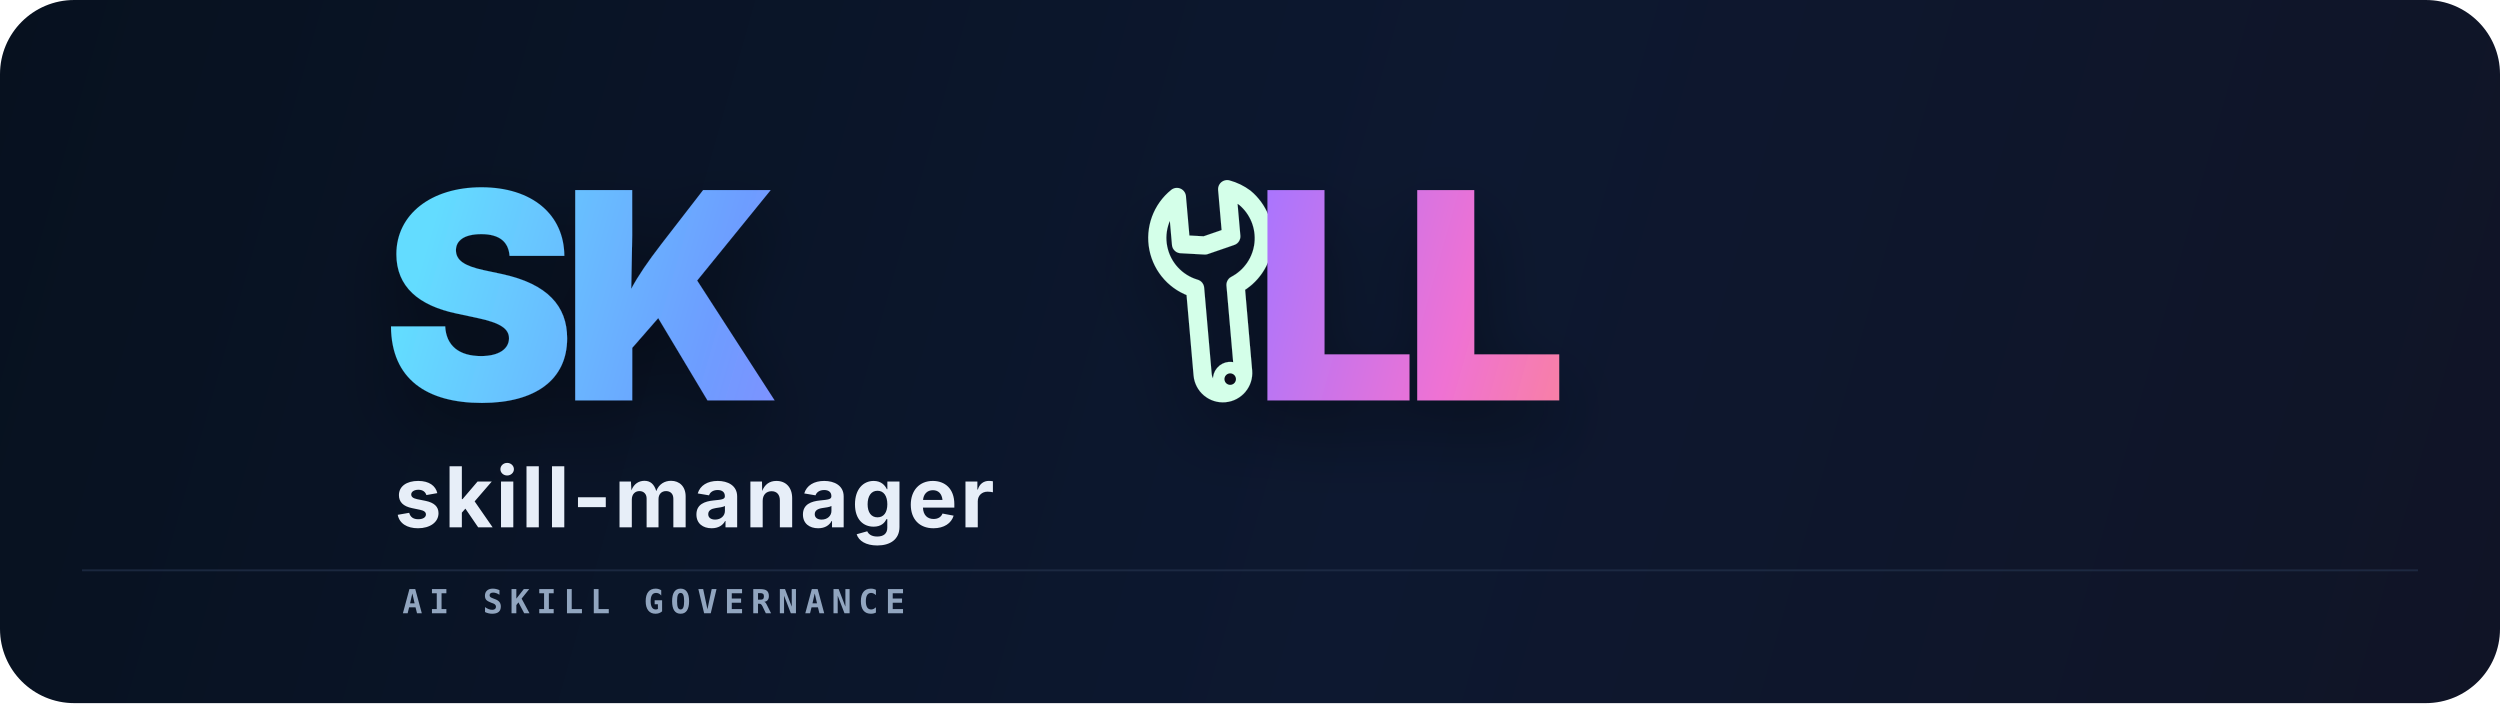
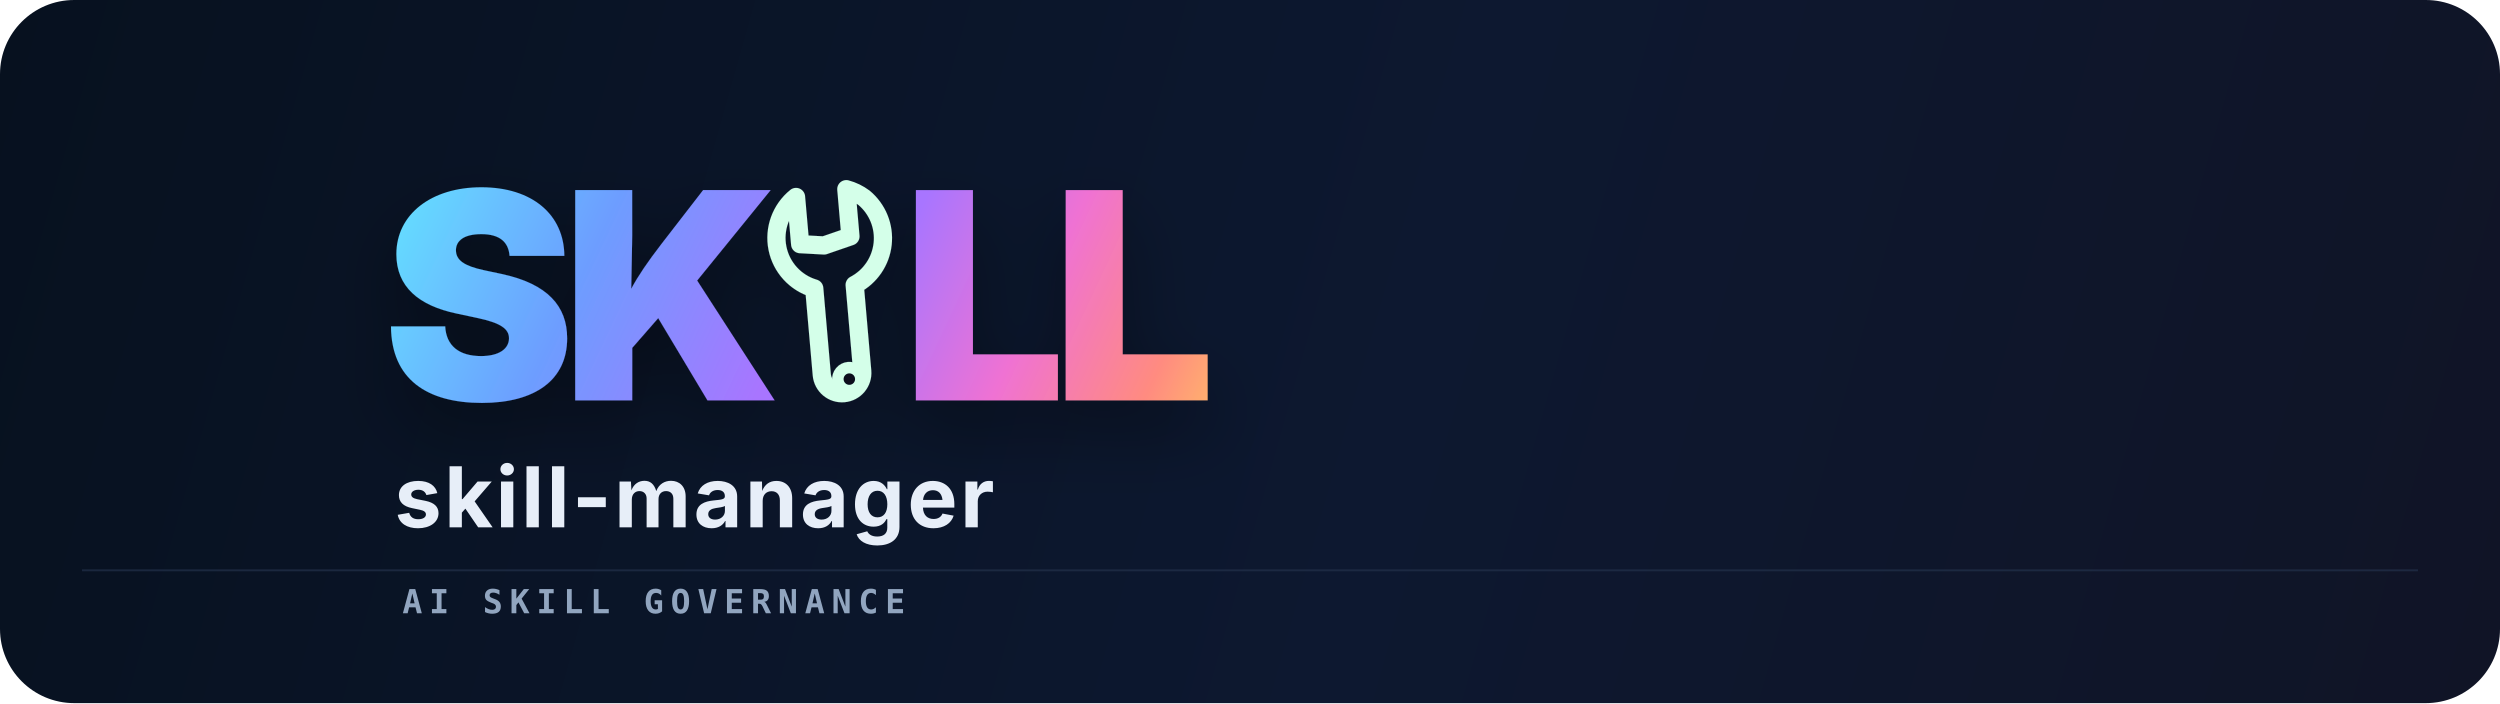
<svg xmlns="http://www.w3.org/2000/svg" viewBox="0 0 1280 360" role="img" aria-labelledby="title desc">
  <defs>
    <linearGradient id="panel" x1="0" y1="0" x2="1280" y2="360" gradientUnits="userSpaceOnUse">
      <stop offset="0" stop-color="#07111f" />
      <stop offset=".56" stop-color="#0d1830" />
      <stop offset="1" stop-color="#101426" />
    </linearGradient>
-     <linearGradient id="left-word" x1="218" y1="126" x2="520" y2="214" gradientUnits="userSpaceOnUse">
+     <linearGradient id="left-word" x1="196" y1="126" x2="382" y2="214" gradientUnits="userSpaceOnUse">
      <stop offset="0" stop-color="#64dcff" />
      <stop offset=".48" stop-color="#6d9dff" />
      <stop offset="1" stop-color="#a875ff" />
    </linearGradient>
-     <linearGradient id="right-word" x1="638" y1="126" x2="950" y2="214" gradientUnits="userSpaceOnUse">
+     <linearGradient id="right-word" x1="462" y1="126" x2="650" y2="214" gradientUnits="userSpaceOnUse">
      <stop offset="0" stop-color="#a875ff" />
      <stop offset=".36" stop-color="#ef72d3" />
      <stop offset=".7" stop-color="#ff8b80" />
      <stop offset="1" stop-color="#ffd45c" />
    </linearGradient>
    <linearGradient id="wrench" x1="574" y1="88" x2="616" y2="248" gradientUnits="userSpaceOnUse">
      <stop offset="0" stop-color="#d4ffe9" />
      <stop offset=".48" stop-color="#8af0ce" />
      <stop offset="1" stop-color="#63d9f5" />
    </linearGradient>
    <filter id="shadow" x="-20%" y="-30%" width="140%" height="170%">
      <feDropShadow dx="0" dy="16" stdDeviation="18" flood-color="#000000" flood-opacity=".35" />
    </filter>
  </defs>
  <rect width="1280" height="360" rx="38" fill="url(#panel)" />
  <path d="M42 292h1196" stroke="#22304a" stroke-width="1" opacity=".7" />
  <g filter="url(#shadow)">
    <text x="196" y="205" fill="url(#left-word)" font-family="Inter, ui-sans-serif, system-ui, -apple-system, BlinkMacSystemFont, Segoe UI, sans-serif" font-size="148" font-weight="850" letter-spacing="-7">SK</text>
-     <g transform="translate(560 155) rotate(-50) translate(-12 -12) scale(4.9)" fill="none" stroke="url(#wrench)" stroke-width="1.9" stroke-linecap="round" stroke-linejoin="round">
+     <g transform="translate(365 155) rotate(-50) translate(-12 -12) scale(4.9)" fill="none" stroke="url(#wrench)" stroke-width="1.9" stroke-linecap="round" stroke-linejoin="round">
      <path d="M21 7.5a5.5 5.5 0 0 1-7.6 5.1L7 19a2.1 2.1 0 1 1-3-3l6.4-6.4A5.5 5.5 0 0 1 16.5 2L13 5.5l1.5 2L17 9l3.5-3.5A5.5 5.5 0 0 1 21 7.5Z" />
      <circle cx="5.5" cy="18.5" r="1.2" fill="#07111f" stroke="url(#wrench)" stroke-width="1.2" />
    </g>
-     <text x="642" y="205" fill="url(#right-word)" font-family="Inter, ui-sans-serif, system-ui, -apple-system, BlinkMacSystemFont, Segoe UI, sans-serif" font-size="148" font-weight="850" letter-spacing="-7">LL</text>
+     <text x="462" y="205" fill="url(#right-word)" font-family="Inter, ui-sans-serif, system-ui, -apple-system, BlinkMacSystemFont, Segoe UI, sans-serif" font-size="148" font-weight="850" letter-spacing="-7">LL</text>
  </g>
  <text x="202" y="270" fill="#e7eef8" font-family="Inter, ui-sans-serif, system-ui, sans-serif" font-size="43" font-weight="650" letter-spacing="1.4">skill-manager</text>
  <text x="206" y="314" fill="#91a5bf" font-family="ui-monospace, SFMono-Regular, Menlo, Consolas, monospace" font-size="17" font-weight="750" letter-spacing="3.5">AI SKILL GOVERNANCE</text>
</svg>
